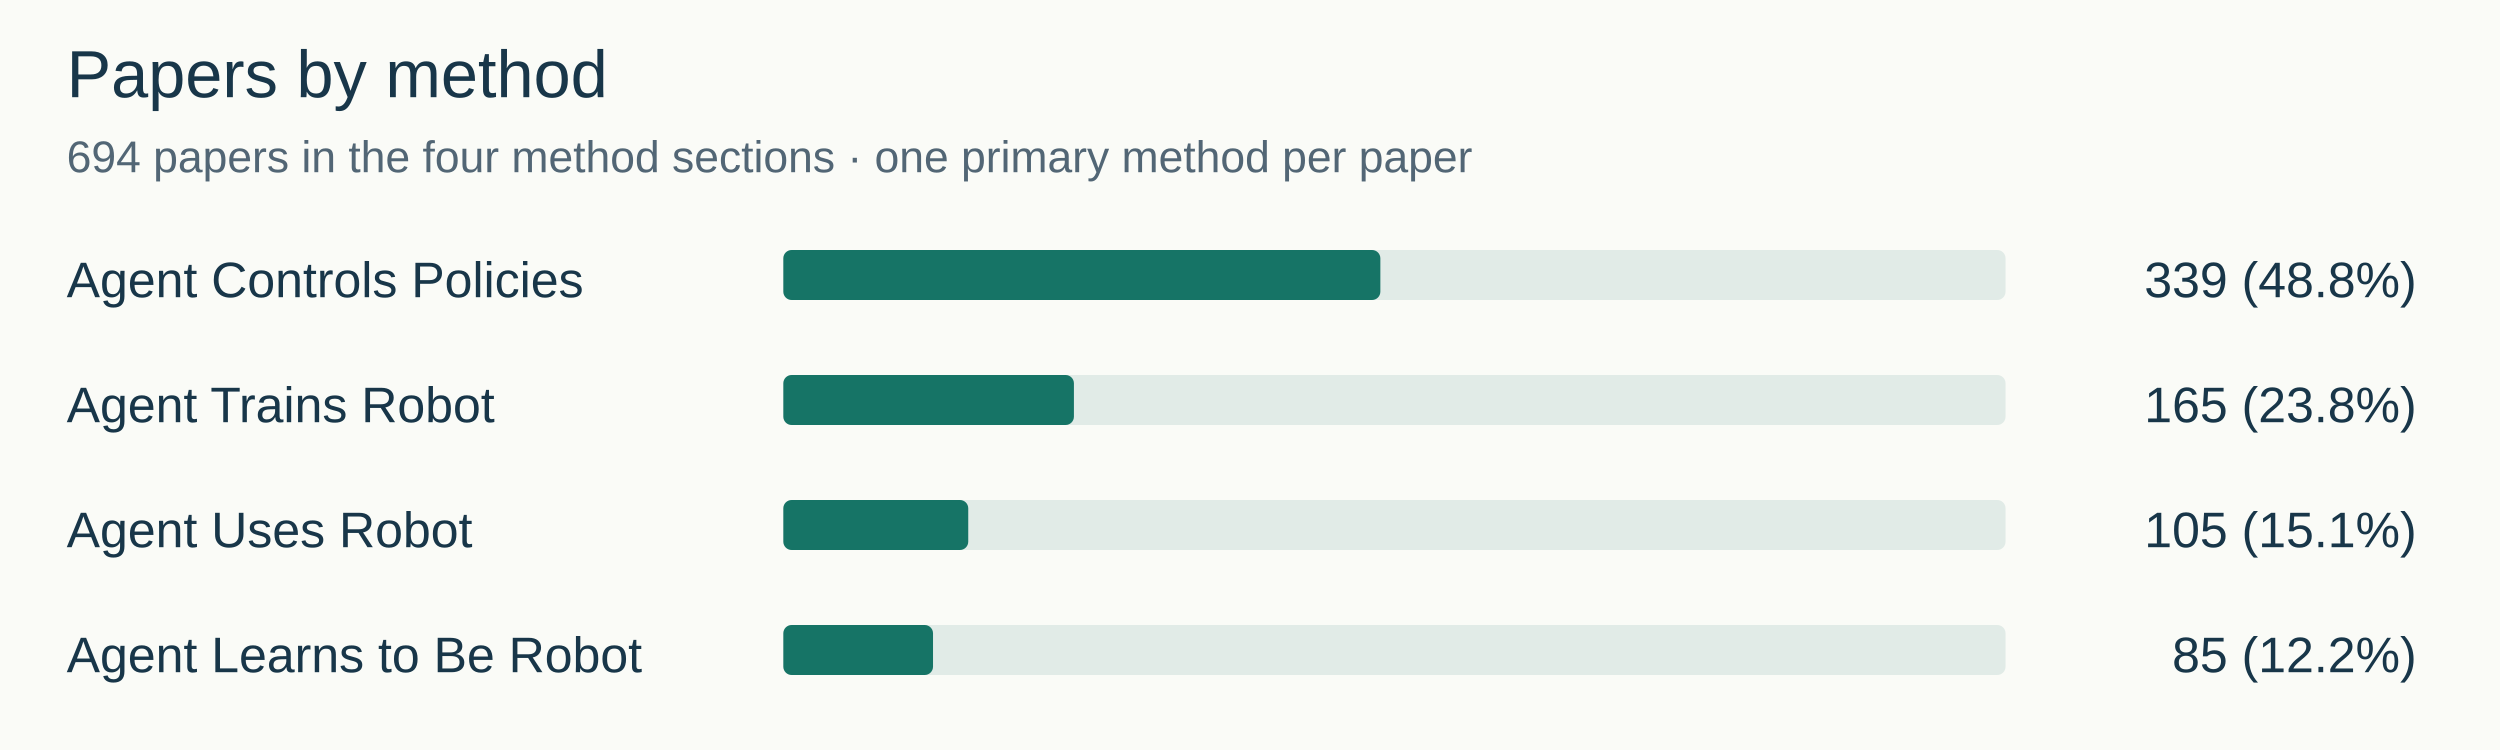
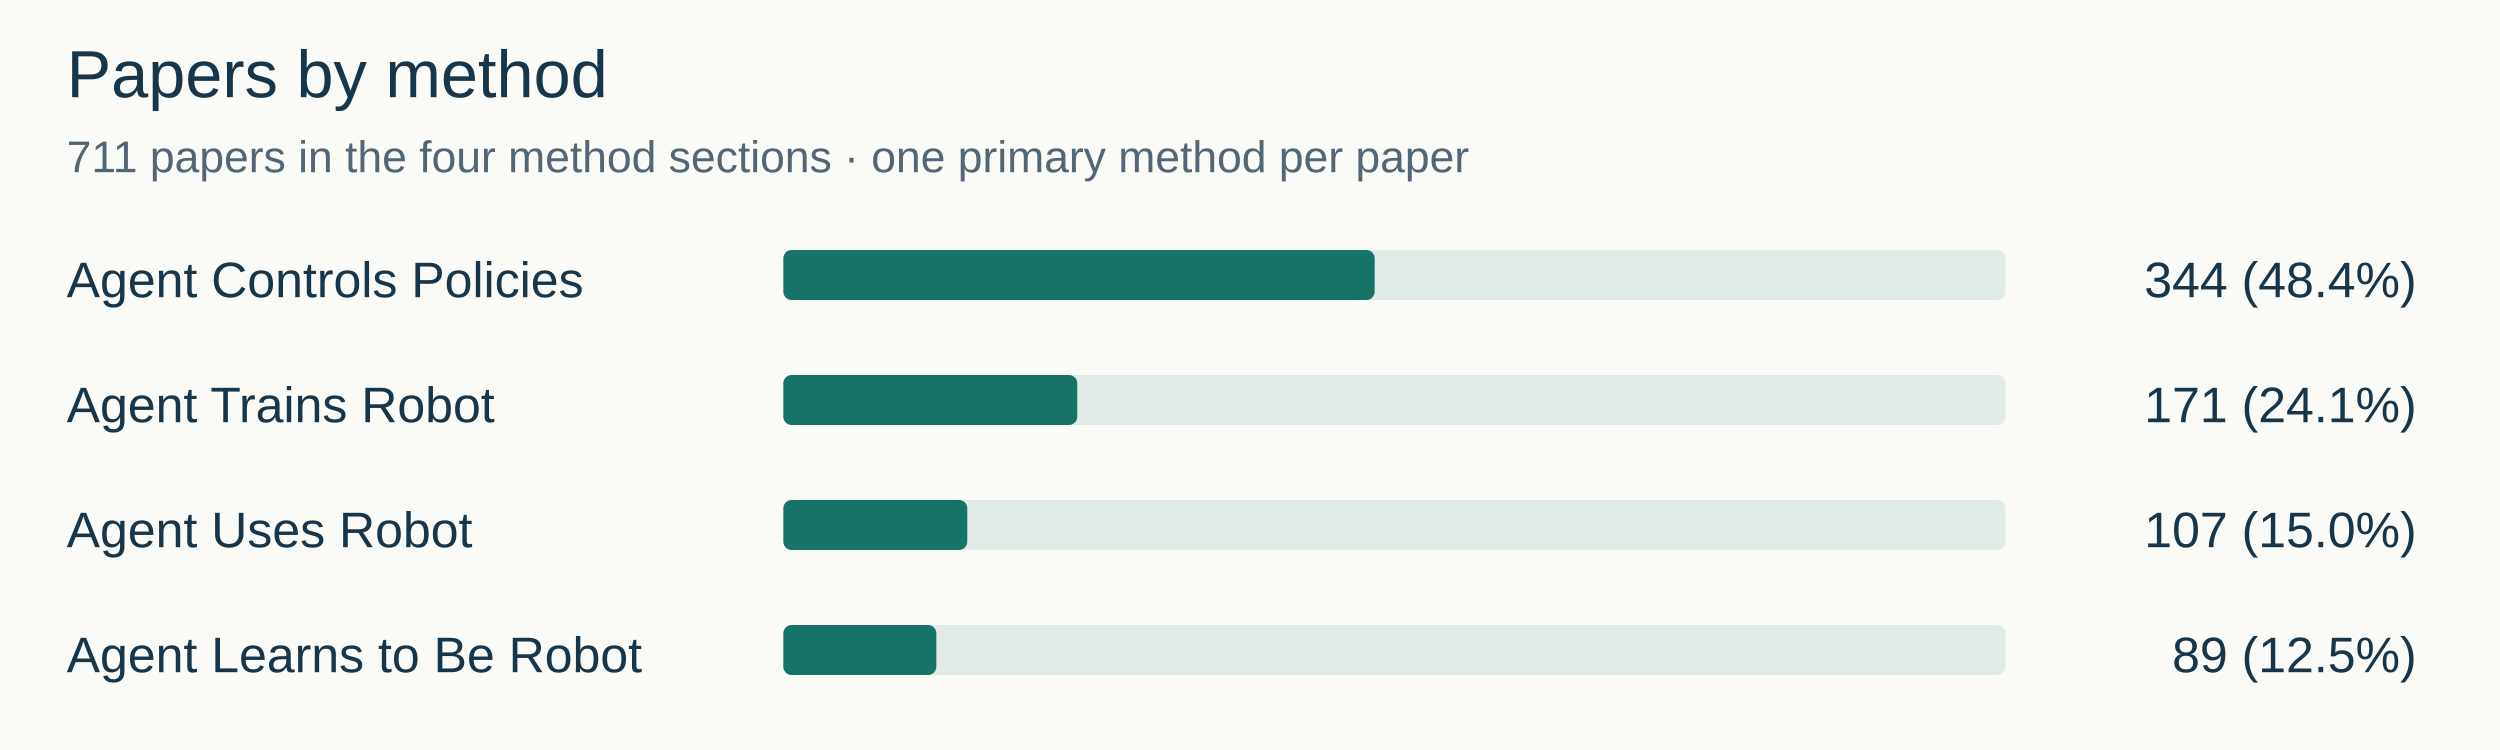
<svg xmlns="http://www.w3.org/2000/svg" width="900" height="270" viewBox="0 0 900 270" font-family="Arial,sans-serif">
  <rect width="900" height="270" fill="#fafbf7" />
  <text x="24" y="35" font-size="24" fill="#183649" text-anchor="start">Papers by method</text>
-   <text x="24" y="62" font-size="16" fill="#526675" text-anchor="start">694 papers in the four method sections · one primary method per paper</text>
+   <text x="24" y="62" font-size="16" fill="#526675" text-anchor="start">711 papers in the four method sections · one primary method per paper</text>
  <text x="24" y="107" font-size="18" fill="#183649" text-anchor="start">Agent Controls Policies</text>
  <rect x="282" y="90" width="440" height="18" rx="3" fill="#e1ebe7" />
-   <rect x="282" y="90" width="214.93" height="18" rx="3" fill="#167466" />
-   <text x="870" y="107" font-size="18" fill="#183649" text-anchor="end">339  (48.8%)</text>
+   <rect x="282" y="90" width="212.88" height="18" rx="3" fill="#167466" />
+   <text x="870" y="107" font-size="18" fill="#183649" text-anchor="end">344  (48.4%)</text>
  <text x="24" y="152" font-size="18" fill="#183649" text-anchor="start">Agent Trains Robot</text>
  <rect x="282" y="135" width="440" height="18" rx="3" fill="#e1ebe7" />
-   <rect x="282" y="135" width="104.61" height="18" rx="3" fill="#167466" />
-   <text x="870" y="152" font-size="18" fill="#183649" text-anchor="end">165  (23.8%)</text>
+   <rect x="282" y="135" width="105.82" height="18" rx="3" fill="#167466" />
+   <text x="870" y="152" font-size="18" fill="#183649" text-anchor="end">171  (24.1%)</text>
  <text x="24" y="197" font-size="18" fill="#183649" text-anchor="start">Agent Uses Robot</text>
  <rect x="282" y="180" width="440" height="18" rx="3" fill="#e1ebe7" />
-   <rect x="282" y="180" width="66.57" height="18" rx="3" fill="#167466" />
-   <text x="870" y="197" font-size="18" fill="#183649" text-anchor="end">105  (15.1%)</text>
+   <rect x="282" y="180" width="66.22" height="18" rx="3" fill="#167466" />
+   <text x="870" y="197" font-size="18" fill="#183649" text-anchor="end">107  (15.0%)</text>
  <text x="24" y="242" font-size="18" fill="#183649" text-anchor="start">Agent Learns to Be Robot</text>
  <rect x="282" y="225" width="440" height="18" rx="3" fill="#e1ebe7" />
-   <rect x="282" y="225" width="53.89" height="18" rx="3" fill="#167466" />
-   <text x="870" y="242" font-size="18" fill="#183649" text-anchor="end">85  (12.2%)</text>
+   <rect x="282" y="225" width="55.08" height="18" rx="3" fill="#167466" />
+   <text x="870" y="242" font-size="18" fill="#183649" text-anchor="end">89  (12.5%)</text>
</svg>
